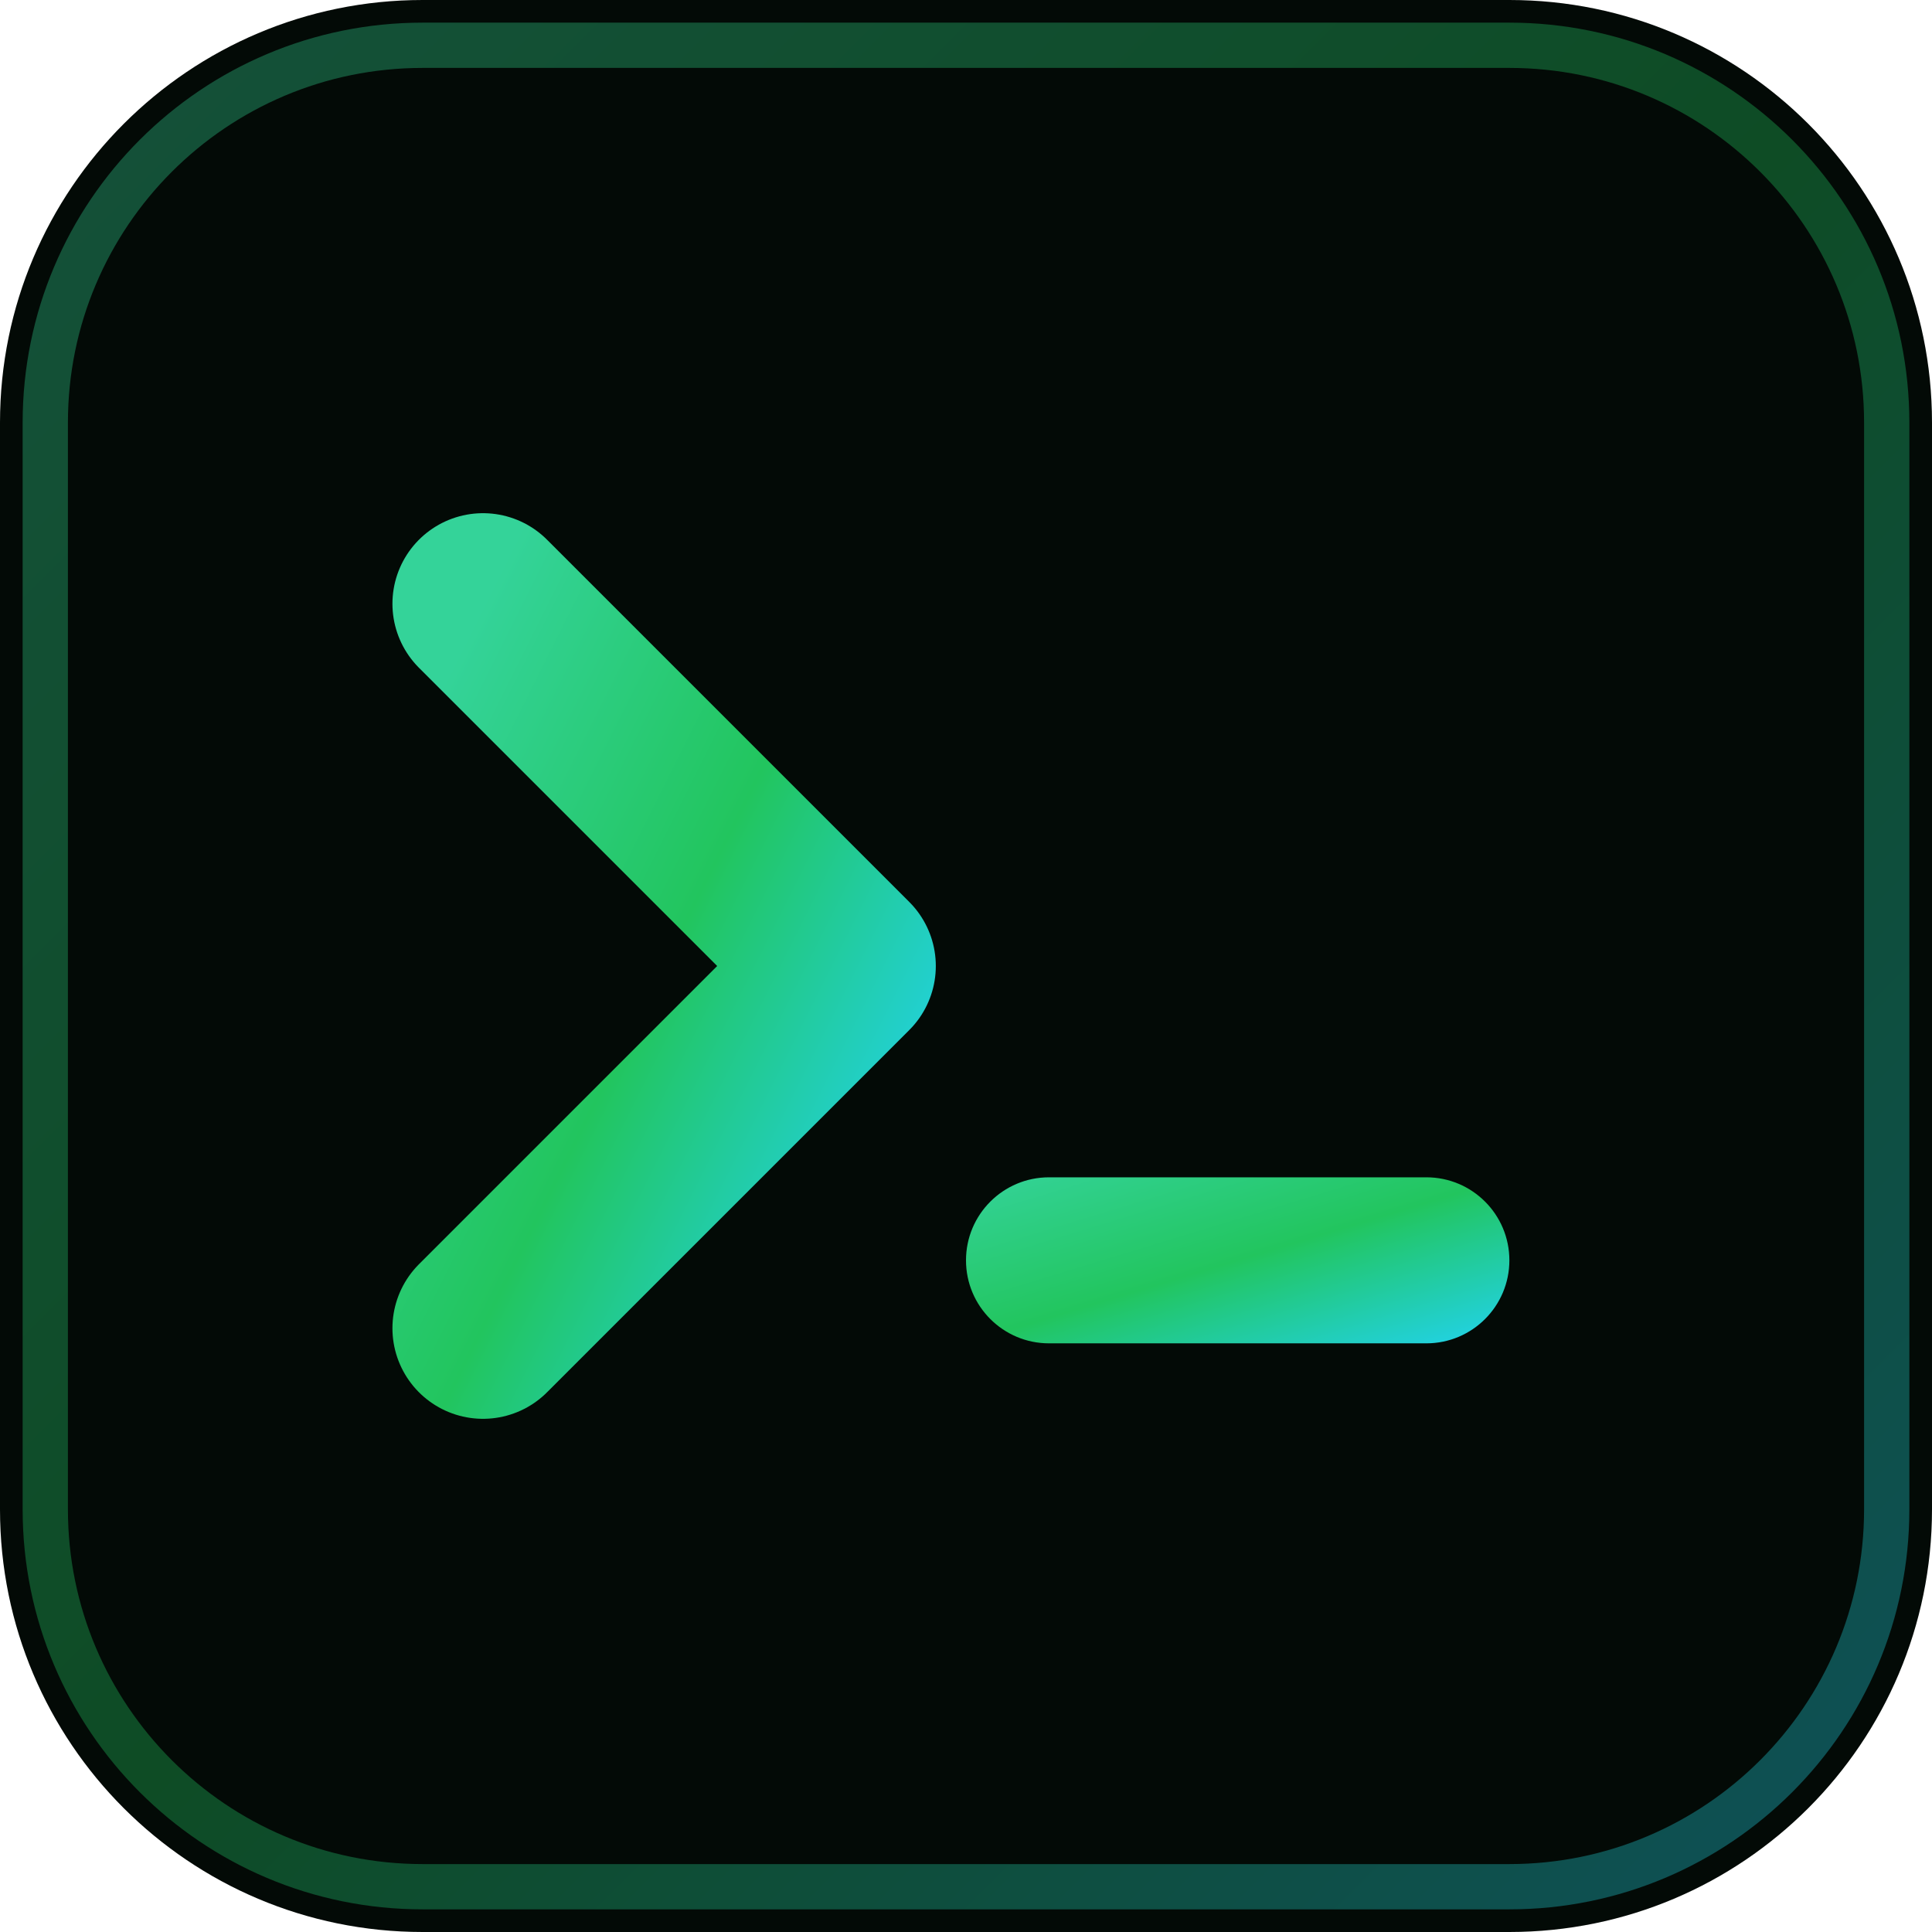
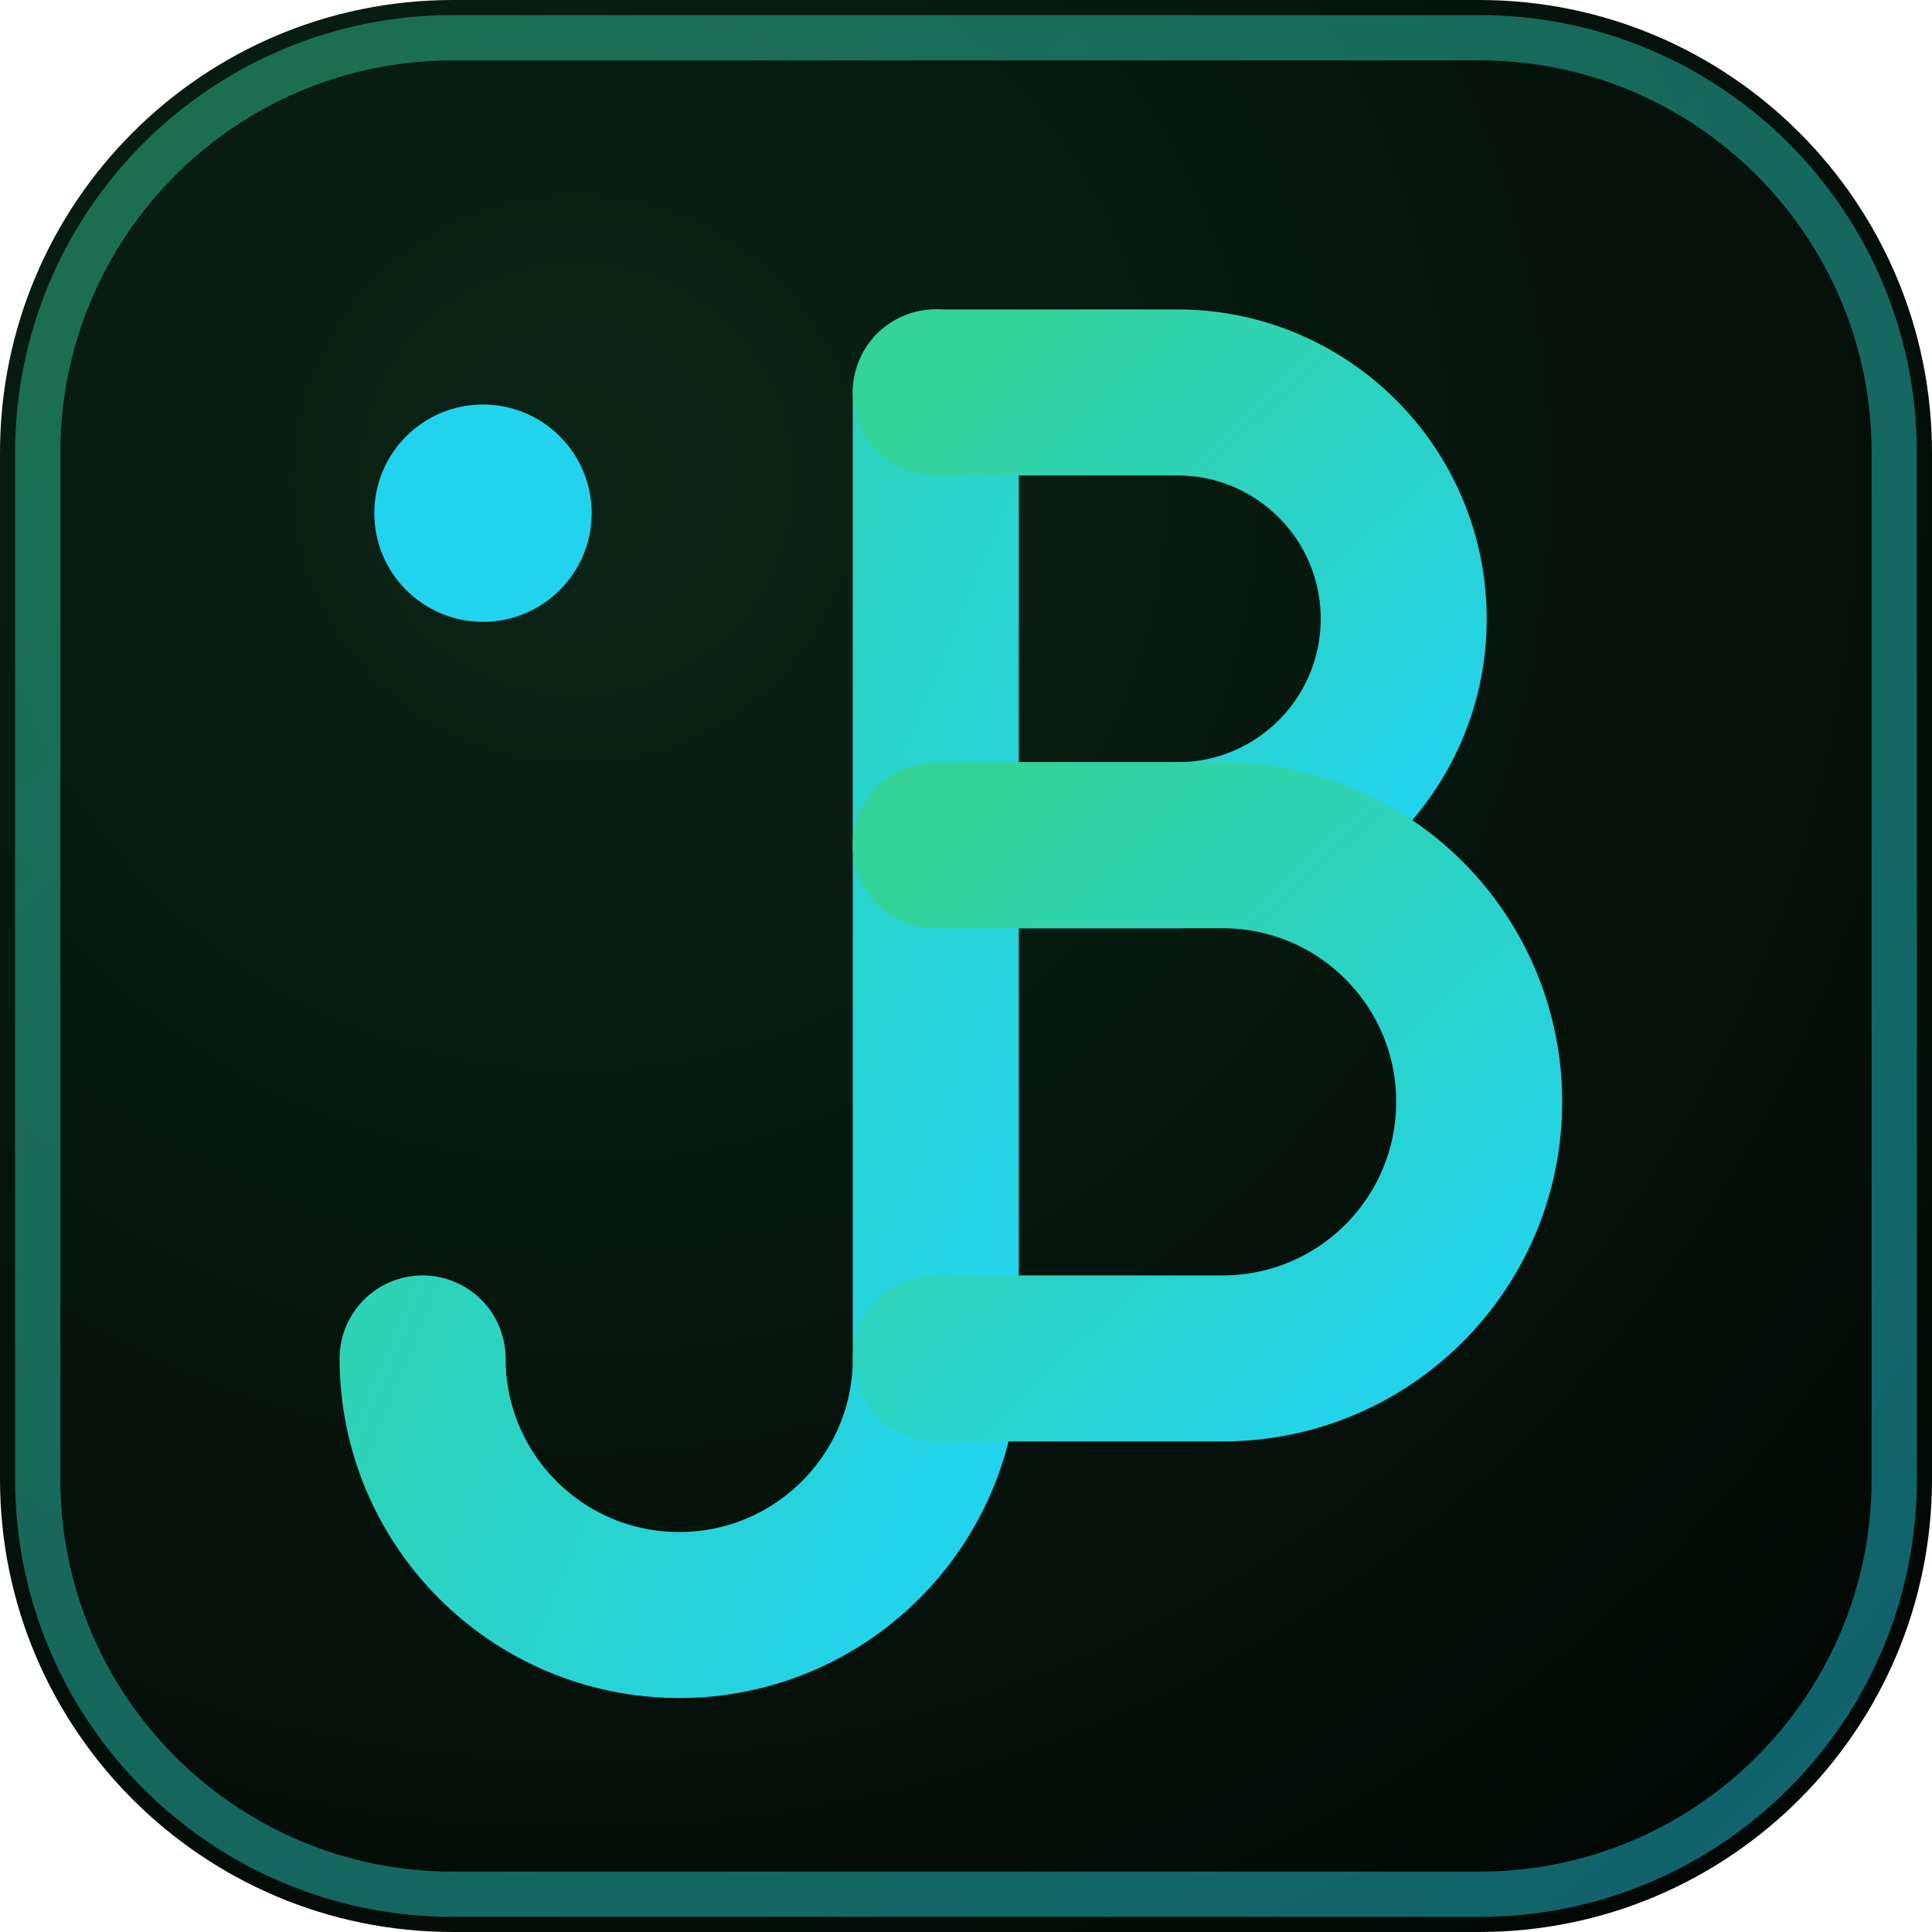
<svg xmlns="http://www.w3.org/2000/svg" width="64" height="64" viewBox="0 0 64 64">
  <defs>
    <linearGradient id="g" x1="0" y1="0" x2="1" y2="1">
      <stop offset="0" stop-color="#34d399" />
-       <stop offset="0.5" stop-color="#22c55e" />
      <stop offset="1" stop-color="#22d3ee" />
    </linearGradient>
+     <radialGradient id="bg" cx="0.3" cy="0.25" r="0.9">
+       <stop offset="0" stop-color="#0b2416" />
+       <stop offset="1" stop-color="#020805" />
+     </radialGradient>
  </defs>
-   <rect width="64" height="64" rx="14" fill="#030a06" />
-   <rect x="1.5" y="1.5" width="61" height="61" rx="12.5" fill="none" stroke="url(#g)" stroke-opacity="0.35" stroke-width="1.5" />
-   <path d="M16 20 L28 32 L16 44" fill="none" stroke="url(#g)" stroke-width="6" stroke-linecap="round" stroke-linejoin="round" />
-   <rect x="32" y="39" width="18" height="5.5" rx="2.75" fill="url(#g)" />
+   <rect width="64" height="64" rx="15" fill="url(#bg)" />
+   <rect x="1.25" y="1.25" width="61.5" height="61.5" rx="13.75" fill="none" stroke="url(#g)" stroke-opacity="0.45" stroke-width="1.5" />
+   <g fill="none" stroke="url(#g)" stroke-width="5.5" stroke-linecap="round" stroke-linejoin="round">
+     <path d="M31 13 V45 A8.5 8.5 0 0 1 14 45" />
+     <path d="M31 13 H39 A7.5 7.5 0 0 1 39 28 H31" />
+     <path d="M31 28 H40.5 A8.5 8.5 0 0 1 40.5 45 H31" />
+   </g>
+   <circle cx="16" cy="17" r="3.6" fill="#22d3ee" />
</svg>
